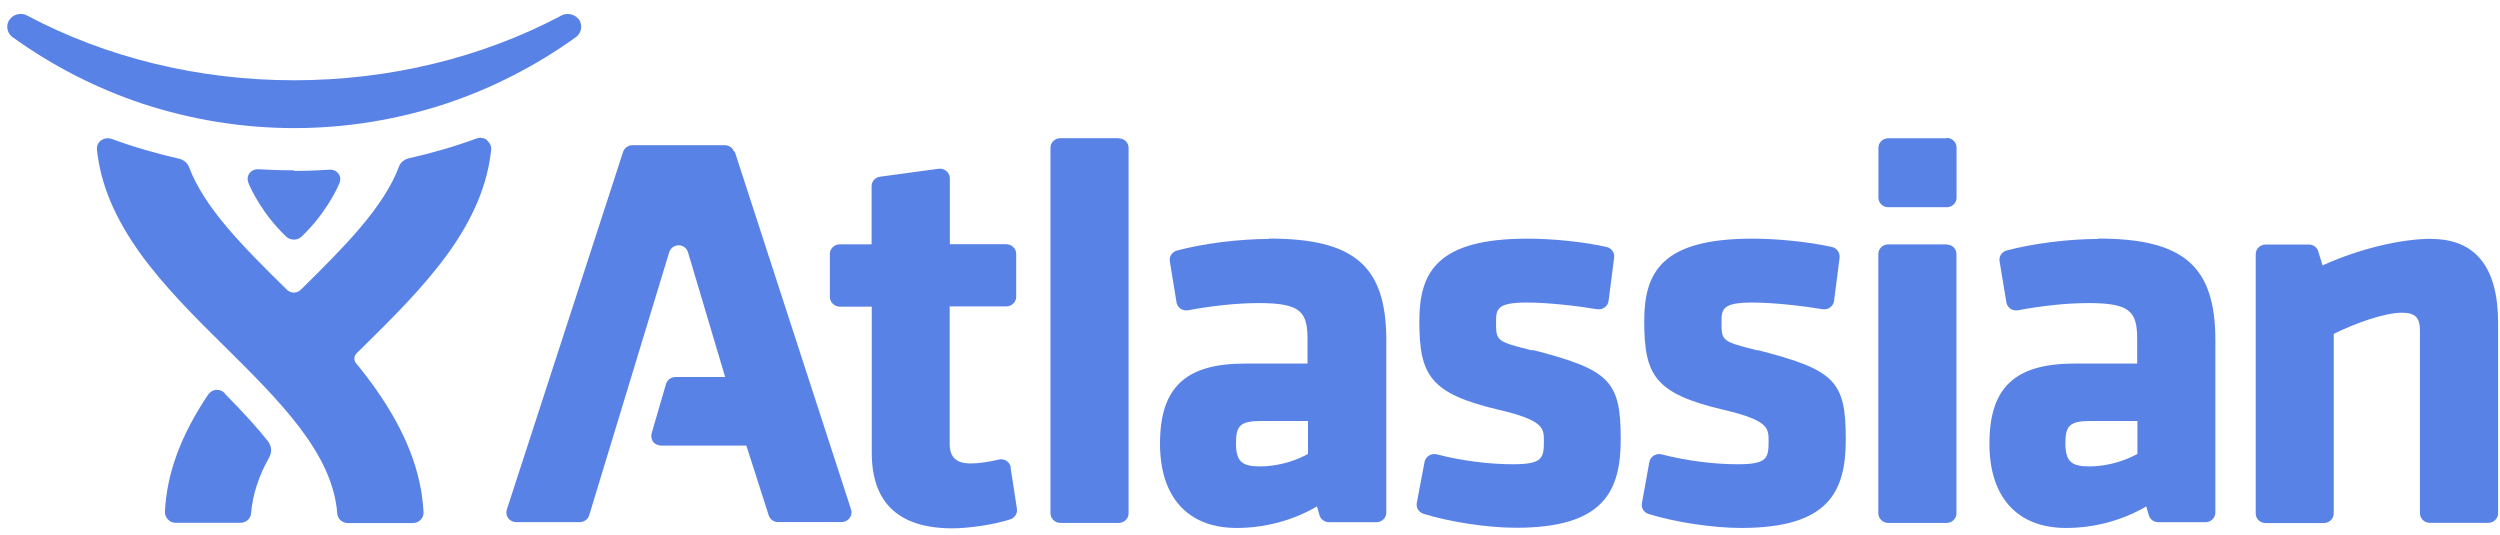
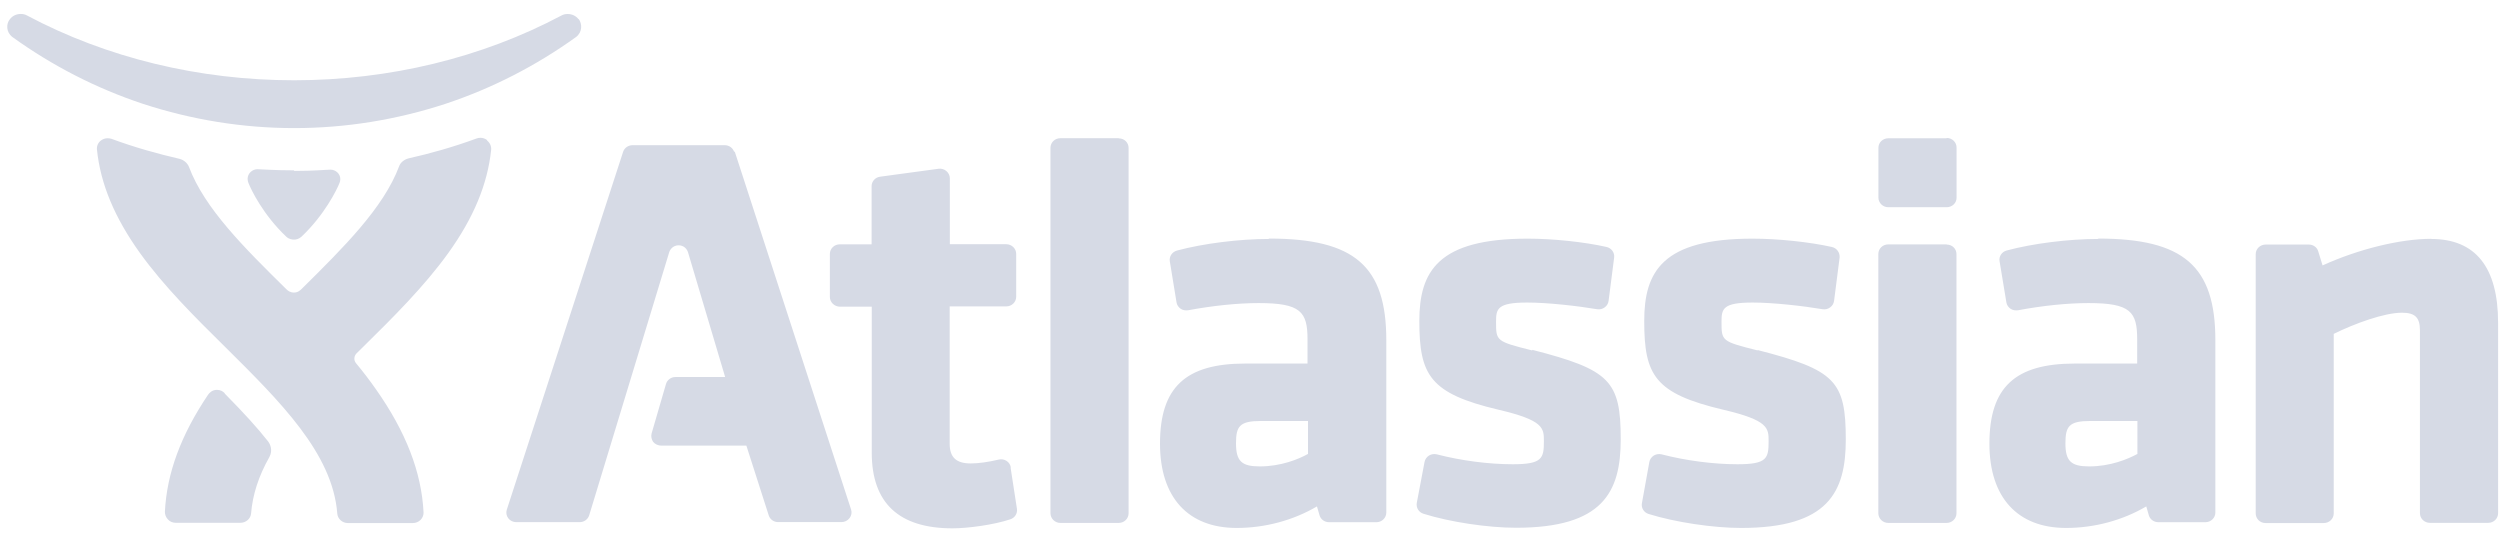
<svg xmlns="http://www.w3.org/2000/svg" width="117" height="25" viewBox="0 0 117 25" fill="none">
-   <path fill-rule="evenodd" clip-rule="evenodd" d="M82.261 16.401C80.567 15.976 80.567 15.959 80.567 15.057C80.567 14.449 80.629 14.159 82.025 14.159C82.983 14.159 84.393 14.318 85.3 14.472C85.424 14.49 85.551 14.463 85.653 14.384C85.755 14.313 85.821 14.198 85.835 14.074L86.094 12.053C86.112 11.823 85.966 11.611 85.73 11.558C84.673 11.323 83.216 11.169 82.014 11.169C77.806 11.169 76.95 12.708 76.95 15.02C76.95 17.56 77.433 18.416 80.651 19.176C82.771 19.671 82.771 20.038 82.771 20.648C82.771 21.45 82.699 21.727 81.314 21.727C80.196 21.727 78.903 21.559 77.766 21.264C77.638 21.234 77.511 21.253 77.401 21.317C77.292 21.386 77.214 21.494 77.19 21.618L76.842 23.547C76.8 23.768 76.933 23.984 77.152 24.053C78.394 24.442 80.176 24.708 81.484 24.708C85.553 24.708 86.383 23.045 86.383 20.569C86.383 17.827 85.884 17.314 82.256 16.382L82.261 16.4V16.401ZM71.709 16.401C70.015 15.976 70.015 15.959 70.015 15.057C70.015 14.449 70.077 14.159 71.472 14.159C72.429 14.159 73.84 14.318 74.748 14.472C74.871 14.49 74.999 14.463 75.101 14.384C75.203 14.313 75.269 14.198 75.283 14.074L75.542 12.053C75.571 11.823 75.418 11.611 75.186 11.558C74.148 11.323 72.691 11.169 71.489 11.169C67.292 11.169 66.425 12.708 66.425 15.02C66.425 17.56 66.917 18.416 70.134 19.176C72.254 19.671 72.254 20.038 72.254 20.648C72.254 21.45 72.181 21.727 70.797 21.727C69.676 21.727 68.383 21.559 67.245 21.264C67.117 21.234 66.99 21.253 66.88 21.317C66.771 21.386 66.693 21.494 66.669 21.618L66.305 23.537C66.268 23.758 66.396 23.976 66.62 24.044C67.859 24.434 69.64 24.699 70.95 24.699C75.012 24.699 75.85 23.036 75.85 20.56C75.85 17.819 75.343 17.306 71.715 16.373L71.709 16.391V16.401ZM34.359 7.11C34.298 6.922 34.122 6.795 33.918 6.795H29.604C29.403 6.795 29.221 6.921 29.161 7.107L23.717 23.856C23.675 23.989 23.699 24.139 23.786 24.254C23.874 24.369 24.012 24.437 24.16 24.437H27.129C27.335 24.437 27.515 24.305 27.573 24.119L31.323 11.791C31.323 11.791 31.423 11.481 31.76 11.481C32.106 11.481 32.197 11.8 32.197 11.8L33.937 17.645H31.605C31.405 17.645 31.223 17.78 31.168 17.972L30.494 20.29C30.458 20.422 30.494 20.572 30.567 20.679C30.658 20.791 30.804 20.855 30.95 20.855H34.93L35.977 24.121C36.035 24.307 36.214 24.434 36.414 24.434H39.383C39.529 24.434 39.671 24.364 39.758 24.249C39.85 24.132 39.875 23.983 39.831 23.847L34.382 7.08L34.364 7.108L34.359 7.11ZM91.1 11.438H88.367C88.112 11.438 87.906 11.639 87.906 11.886V24.02C87.906 24.267 88.114 24.473 88.369 24.473H91.101C91.356 24.473 91.563 24.272 91.563 24.021V11.891C91.563 11.643 91.363 11.446 91.108 11.446L91.099 11.439L91.1 11.438ZM52.355 6.468H49.623C49.368 6.468 49.162 6.669 49.162 6.916V24.02C49.162 24.267 49.37 24.473 49.625 24.473H52.357C52.612 24.473 52.818 24.272 52.818 24.021V6.921C52.818 6.673 52.618 6.476 52.363 6.476L52.355 6.469V6.468ZM113.778 11.177C112.334 11.177 110.362 11.662 108.696 12.422L108.495 11.768C108.441 11.573 108.258 11.445 108.053 11.445H106.032C105.777 11.445 105.567 11.646 105.567 11.893V24.027C105.567 24.274 105.767 24.478 106.022 24.478H108.755C109.01 24.478 109.219 24.278 109.219 24.027V15.625C110.203 15.139 111.587 14.635 112.41 14.635C113.025 14.635 113.253 14.86 113.253 15.457V24.018C113.253 24.269 113.463 24.469 113.718 24.469H116.45C116.705 24.469 116.911 24.269 116.911 24.018V15.11C116.911 12.505 115.854 11.183 113.776 11.183H113.774L113.778 11.177ZM10.506 18.391C10.433 18.32 10.329 18.245 10.15 18.245C9.923 18.245 9.79 18.397 9.739 18.471C8.464 20.364 7.808 22.15 7.717 23.945C7.714 24.078 7.765 24.211 7.858 24.308C7.949 24.414 8.086 24.467 8.222 24.467H11.25C11.514 24.467 11.732 24.273 11.751 24.025C11.823 23.158 12.097 22.292 12.607 21.39C12.78 21.071 12.643 20.779 12.543 20.653C12.042 20.016 11.429 19.344 10.518 18.419L10.515 18.401L10.506 18.391ZM61.214 19.682V21.245C60.768 21.492 59.949 21.828 58.956 21.828C58.109 21.828 57.845 21.581 57.845 20.749C57.845 19.953 58.008 19.702 59.01 19.702H61.214V19.683V19.682ZM100.031 19.682V21.245C99.576 21.492 98.756 21.828 97.773 21.828C96.926 21.828 96.662 21.581 96.662 20.749C96.662 19.953 96.826 19.702 97.827 19.702H100.031V19.683V19.682ZM47.307 21.88C47.289 21.752 47.216 21.641 47.107 21.57C46.997 21.499 46.868 21.478 46.74 21.508C46.249 21.625 45.793 21.689 45.429 21.689C44.755 21.689 44.445 21.405 44.445 20.769V14.339H47.096C47.351 14.339 47.558 14.136 47.558 13.888V11.881C47.558 11.633 47.349 11.43 47.094 11.43H44.453V8.344C44.453 8.212 44.391 8.091 44.289 8.004C44.188 7.918 44.052 7.88 43.924 7.898L41.192 8.269C40.963 8.298 40.791 8.488 40.791 8.711V11.435H39.3C39.045 11.435 38.838 11.636 38.838 11.884V13.9C38.838 14.148 39.056 14.353 39.311 14.353H40.798V21.189C40.798 23.539 42.067 24.726 44.574 24.726C45.284 24.726 46.497 24.567 47.288 24.302C47.497 24.231 47.627 24.025 47.592 23.807L47.296 21.887L47.305 21.874L47.307 21.88ZM59.383 11.183C57.998 11.183 56.315 11.395 55.093 11.723C54.856 11.784 54.711 12.001 54.747 12.227L55.062 14.155C55.08 14.272 55.153 14.378 55.254 14.449C55.355 14.52 55.483 14.538 55.607 14.52C56.742 14.308 57.915 14.184 58.907 14.184C60.875 14.184 61.192 14.591 61.192 15.882V17.014H58.277C55.483 17.014 54.288 18.128 54.288 20.764C54.288 23.275 55.599 24.708 57.877 24.708C59.201 24.708 60.523 24.354 61.634 23.7L61.753 24.112C61.807 24.306 61.989 24.439 62.199 24.439H64.418C64.673 24.439 64.879 24.235 64.879 23.988V15.922C64.879 12.456 63.394 11.165 59.396 11.165L59.379 11.173L59.383 11.183ZM98.194 11.183C96.809 11.183 95.133 11.395 93.913 11.723C93.685 11.784 93.54 12.001 93.58 12.227L93.899 14.155C93.917 14.272 93.99 14.378 94.091 14.449C94.194 14.52 94.322 14.538 94.446 14.52C95.575 14.308 96.741 14.184 97.743 14.184C99.71 14.184 100.02 14.591 100.02 15.882V17.014H97.105C94.3 17.014 93.105 18.128 93.105 20.764C93.105 23.275 94.414 24.708 96.693 24.708C98.017 24.708 99.335 24.354 100.446 23.7L100.564 24.112C100.619 24.306 100.801 24.439 101.01 24.439H103.215C103.47 24.439 103.679 24.235 103.679 23.988V15.922C103.679 12.456 102.194 11.165 98.196 11.165L98.201 11.173L98.194 11.183ZM22.788 6.549C22.697 6.483 22.592 6.449 22.485 6.449C22.412 6.449 22.357 6.46 22.303 6.481C21.21 6.883 20.117 7.189 19.115 7.413C18.915 7.466 18.736 7.608 18.678 7.785C17.949 9.73 16.073 11.587 14.124 13.515C14.051 13.586 13.942 13.692 13.76 13.692C13.578 13.692 13.468 13.604 13.395 13.528C11.428 11.591 9.57 9.751 8.842 7.806C8.769 7.629 8.605 7.487 8.404 7.434C7.403 7.204 6.291 6.895 5.217 6.497C5.162 6.479 5.093 6.47 5.035 6.47C4.925 6.47 4.82 6.506 4.73 6.57C4.592 6.668 4.521 6.836 4.537 6.995C4.701 8.61 5.366 10.187 6.55 11.841C7.67 13.398 9.118 14.839 10.53 16.231C13.117 18.796 15.567 21.219 15.784 24.031C15.802 24.282 16.02 24.479 16.279 24.479H19.321C19.457 24.479 19.59 24.426 19.685 24.328C19.78 24.231 19.831 24.102 19.822 23.969C19.725 22.092 18.997 20.211 17.594 18.218C17.303 17.803 16.993 17.396 16.662 16.998C16.529 16.839 16.586 16.635 16.688 16.536L16.997 16.232C18.407 14.844 19.857 13.402 20.978 11.846C22.162 10.196 22.817 8.626 22.986 7.013C23.004 6.849 22.927 6.676 22.793 6.577L22.802 6.563L22.788 6.549ZM13.772 7.999C14.725 7.999 15.279 7.94 15.472 7.94C15.691 7.94 15.927 8.117 15.927 8.382C15.927 8.453 15.909 8.506 15.891 8.559C15.763 8.885 15.181 10.066 14.106 11.08C13.978 11.193 13.851 11.214 13.76 11.214C13.669 11.214 13.523 11.193 13.401 11.08C12.326 10.066 11.751 8.886 11.625 8.556C11.607 8.503 11.588 8.45 11.588 8.37C11.588 8.114 11.812 7.919 12.047 7.919C12.242 7.919 12.794 7.972 13.749 7.972H13.752L13.771 7.99L13.772 7.999ZM91.098 6.472H88.373C88.118 6.472 87.91 6.667 87.91 6.914V9.249C87.91 9.497 88.118 9.698 88.373 9.698H91.105C91.36 9.698 91.567 9.504 91.567 9.256V6.903C91.567 6.655 91.36 6.456 91.105 6.456L91.098 6.477V6.472ZM27.078 0.902C26.957 0.743 26.768 0.655 26.568 0.655C26.465 0.655 26.363 0.676 26.276 0.726C22.542 2.707 18.219 3.755 13.767 3.757C9.317 3.757 4.993 2.707 1.262 0.724C1.171 0.671 1.071 0.653 0.971 0.653C0.77 0.653 0.579 0.742 0.461 0.901C0.284 1.113 0.279 1.502 0.579 1.732C2.446 3.076 4.506 4.137 6.699 4.863C8.976 5.606 11.352 5.995 13.767 5.995C16.184 5.995 18.561 5.606 20.835 4.863C23.029 4.137 25.09 3.076 26.96 1.732C27.261 1.502 27.252 1.113 27.079 0.883V0.902H27.078Z" fill="#5982E7" />
+   <path fill-rule="evenodd" clip-rule="evenodd" d="M82.261 16.401C80.567 15.976 80.567 15.959 80.567 15.057C80.567 14.449 80.629 14.159 82.025 14.159C82.983 14.159 84.393 14.318 85.3 14.472C85.424 14.49 85.551 14.463 85.653 14.384C85.755 14.313 85.821 14.198 85.835 14.074L86.094 12.053C86.112 11.823 85.966 11.611 85.73 11.558C84.673 11.323 83.216 11.169 82.014 11.169C77.806 11.169 76.95 12.708 76.95 15.02C76.95 17.56 77.433 18.416 80.651 19.176C82.771 19.671 82.771 20.038 82.771 20.648C82.771 21.45 82.699 21.727 81.314 21.727C80.196 21.727 78.903 21.559 77.766 21.264C77.638 21.234 77.511 21.253 77.401 21.317C77.292 21.386 77.214 21.494 77.19 21.618L76.842 23.547C76.8 23.768 76.933 23.984 77.152 24.053C78.394 24.442 80.176 24.708 81.484 24.708C85.553 24.708 86.383 23.045 86.383 20.569C86.383 17.827 85.884 17.314 82.256 16.382L82.261 16.4V16.401ZM71.709 16.401C70.015 15.976 70.015 15.959 70.015 15.057C70.015 14.449 70.077 14.159 71.472 14.159C72.429 14.159 73.84 14.318 74.748 14.472C74.871 14.49 74.999 14.463 75.101 14.384C75.203 14.313 75.269 14.198 75.283 14.074L75.542 12.053C75.571 11.823 75.418 11.611 75.186 11.558C74.148 11.323 72.691 11.169 71.489 11.169C67.292 11.169 66.425 12.708 66.425 15.02C66.425 17.56 66.917 18.416 70.134 19.176C72.254 19.671 72.254 20.038 72.254 20.648C72.254 21.45 72.181 21.727 70.797 21.727C69.676 21.727 68.383 21.559 67.245 21.264C67.117 21.234 66.99 21.253 66.88 21.317C66.771 21.386 66.693 21.494 66.669 21.618L66.305 23.537C66.268 23.758 66.396 23.976 66.62 24.044C67.859 24.434 69.64 24.699 70.95 24.699C75.012 24.699 75.85 23.036 75.85 20.56C75.85 17.819 75.343 17.306 71.715 16.373L71.709 16.391V16.401ZM34.359 7.11C34.298 6.922 34.122 6.795 33.918 6.795H29.604C29.403 6.795 29.221 6.921 29.161 7.107L23.717 23.856C23.675 23.989 23.699 24.139 23.786 24.254C23.874 24.369 24.012 24.437 24.16 24.437H27.129C27.335 24.437 27.515 24.304 27.573 24.119L31.323 11.791C31.323 11.791 31.423 11.481 31.76 11.481C32.106 11.481 32.197 11.8 32.197 11.8L33.937 17.645H31.605C31.405 17.645 31.223 17.78 31.168 17.972L30.494 20.289C30.458 20.422 30.494 20.572 30.567 20.679C30.658 20.791 30.804 20.855 30.95 20.855H34.93L35.977 24.121C36.035 24.307 36.214 24.434 36.414 24.434H39.383C39.529 24.434 39.671 24.364 39.758 24.249C39.85 24.132 39.875 23.983 39.831 23.847L34.382 7.08L34.364 7.108L34.359 7.11ZM91.1 11.438H88.367C88.112 11.438 87.906 11.639 87.906 11.886V24.02C87.906 24.267 88.114 24.473 88.369 24.473H91.101C91.356 24.473 91.563 24.272 91.563 24.021V11.891C91.563 11.643 91.363 11.446 91.108 11.446L91.099 11.439L91.1 11.438ZM52.355 6.468H49.623C49.368 6.468 49.162 6.668 49.162 6.916V24.02C49.162 24.267 49.37 24.473 49.625 24.473H52.357C52.612 24.473 52.818 24.272 52.818 24.021V6.921C52.818 6.673 52.618 6.476 52.363 6.476L52.355 6.469V6.468ZM113.778 11.177C112.334 11.177 110.362 11.662 108.696 12.422L108.495 11.768C108.441 11.573 108.258 11.445 108.053 11.445H106.032C105.777 11.445 105.567 11.646 105.567 11.893V24.027C105.567 24.274 105.767 24.478 106.022 24.478H108.755C109.01 24.478 109.219 24.278 109.219 24.027V15.625C110.203 15.139 111.587 14.635 112.41 14.635C113.025 14.635 113.253 14.86 113.253 15.457V24.018C113.253 24.269 113.463 24.469 113.718 24.469H116.45C116.705 24.469 116.911 24.269 116.911 24.018V15.11C116.911 12.505 115.854 11.183 113.776 11.183H113.774L113.778 11.177ZM10.506 18.391C10.433 18.32 10.329 18.245 10.15 18.245C9.923 18.245 9.79 18.397 9.739 18.471C8.464 20.364 7.808 22.15 7.717 23.945C7.714 24.078 7.765 24.211 7.858 24.308C7.949 24.414 8.086 24.467 8.222 24.467H11.25C11.514 24.467 11.732 24.273 11.751 24.025C11.823 23.158 12.097 22.292 12.607 21.39C12.78 21.071 12.643 20.779 12.543 20.653C12.042 20.016 11.429 19.344 10.518 18.419L10.515 18.401L10.506 18.391ZM61.214 19.682V21.244C60.768 21.492 59.949 21.828 58.956 21.828C58.109 21.828 57.845 21.581 57.845 20.749C57.845 19.953 58.008 19.702 59.01 19.702H61.214V19.683V19.682ZM100.031 19.682V21.244C99.576 21.492 98.756 21.828 97.773 21.828C96.926 21.828 96.662 21.581 96.662 20.749C96.662 19.953 96.826 19.702 97.827 19.702H100.031V19.683V19.682ZM47.307 21.88C47.289 21.752 47.216 21.641 47.107 21.57C46.997 21.499 46.868 21.478 46.74 21.508C46.249 21.625 45.793 21.689 45.429 21.689C44.755 21.689 44.445 21.405 44.445 20.769V14.339H47.096C47.351 14.339 47.558 14.136 47.558 13.888V11.881C47.558 11.633 47.349 11.43 47.094 11.43H44.453V8.344C44.453 8.212 44.391 8.091 44.289 8.004C44.188 7.918 44.052 7.88 43.924 7.898L41.192 8.269C40.963 8.298 40.791 8.488 40.791 8.711V11.435H39.3C39.045 11.435 38.838 11.636 38.838 11.884V13.9C38.838 14.148 39.056 14.353 39.311 14.353H40.798V21.189C40.798 23.539 42.067 24.726 44.574 24.726C45.284 24.726 46.497 24.567 47.288 24.302C47.497 24.231 47.627 24.025 47.592 23.806L47.296 21.887L47.305 21.874L47.307 21.88ZM59.383 11.183C57.998 11.183 56.315 11.395 55.093 11.723C54.856 11.784 54.711 12.001 54.747 12.227L55.062 14.155C55.08 14.272 55.153 14.378 55.254 14.449C55.355 14.52 55.483 14.537 55.607 14.52C56.742 14.308 57.915 14.184 58.907 14.184C60.875 14.184 61.192 14.591 61.192 15.882V17.014H58.277C55.483 17.014 54.288 18.128 54.288 20.764C54.288 23.275 55.599 24.708 57.877 24.708C59.201 24.708 60.523 24.354 61.634 23.7L61.753 24.112C61.807 24.306 61.989 24.439 62.199 24.439H64.418C64.673 24.439 64.879 24.235 64.879 23.988V15.922C64.879 12.456 63.394 11.165 59.396 11.165L59.379 11.173L59.383 11.183ZM98.194 11.183C96.809 11.183 95.133 11.395 93.913 11.723C93.685 11.784 93.539 12.001 93.58 12.227L93.899 14.155C93.917 14.272 93.99 14.378 94.091 14.449C94.194 14.52 94.322 14.537 94.446 14.52C95.575 14.308 96.741 14.184 97.743 14.184C99.71 14.184 100.02 14.591 100.02 15.882V17.014H97.105C94.3 17.014 93.105 18.128 93.105 20.764C93.105 23.275 94.414 24.708 96.693 24.708C98.017 24.708 99.335 24.354 100.446 23.7L100.564 24.112C100.619 24.306 100.801 24.439 101.01 24.439H103.215C103.47 24.439 103.679 24.235 103.679 23.988V15.922C103.679 12.456 102.194 11.165 98.196 11.165L98.201 11.173L98.194 11.183ZM22.788 6.549C22.697 6.483 22.592 6.449 22.485 6.449C22.412 6.449 22.357 6.46 22.303 6.481C21.21 6.883 20.117 7.189 19.115 7.413C18.915 7.466 18.736 7.608 18.678 7.785C17.949 9.73 16.073 11.587 14.124 13.515C14.051 13.586 13.942 13.692 13.76 13.692C13.578 13.692 13.468 13.604 13.395 13.528C11.428 11.591 9.57 9.751 8.842 7.806C8.769 7.629 8.605 7.487 8.404 7.434C7.403 7.204 6.291 6.895 5.217 6.497C5.162 6.479 5.093 6.47 5.035 6.47C4.925 6.47 4.82 6.506 4.73 6.57C4.592 6.668 4.521 6.836 4.537 6.995C4.701 8.61 5.366 10.187 6.55 11.841C7.67 13.398 9.118 14.839 10.53 16.231C13.117 18.796 15.567 21.219 15.784 24.031C15.802 24.282 16.02 24.479 16.279 24.479H19.321C19.457 24.479 19.59 24.426 19.685 24.328C19.78 24.231 19.831 24.102 19.822 23.969C19.725 22.092 18.997 20.211 17.594 18.218C17.303 17.803 16.993 17.396 16.662 16.998C16.529 16.839 16.586 16.635 16.688 16.536L16.997 16.232C18.407 14.844 19.857 13.402 20.978 11.845C22.162 10.196 22.817 8.626 22.986 7.013C23.004 6.849 22.927 6.676 22.793 6.577L22.802 6.563L22.788 6.549ZM13.772 7.999C14.725 7.999 15.279 7.94 15.472 7.94C15.691 7.94 15.927 8.117 15.927 8.382C15.927 8.453 15.909 8.506 15.891 8.559C15.763 8.885 15.181 10.066 14.106 11.08C13.978 11.193 13.851 11.214 13.76 11.214C13.669 11.214 13.523 11.193 13.401 11.08C12.326 10.066 11.751 8.886 11.625 8.556C11.607 8.503 11.588 8.45 11.588 8.37C11.588 8.114 11.812 7.919 12.047 7.919C12.242 7.919 12.794 7.972 13.749 7.972H13.752L13.771 7.99L13.772 7.999ZM91.098 6.472H88.373C88.118 6.472 87.91 6.667 87.91 6.914V9.249C87.91 9.497 88.118 9.698 88.373 9.698H91.105C91.36 9.698 91.567 9.504 91.567 9.256V6.903C91.567 6.655 91.36 6.456 91.105 6.456L91.098 6.477V6.472ZM27.078 0.902C26.957 0.743 26.768 0.655 26.568 0.655C26.465 0.655 26.363 0.676 26.276 0.726C22.542 2.707 18.219 3.755 13.767 3.757C9.317 3.757 4.993 2.707 1.262 0.724C1.171 0.671 1.071 0.653 0.971 0.653C0.77 0.653 0.579 0.741 0.461 0.901C0.284 1.113 0.279 1.502 0.579 1.732C2.446 3.076 4.506 4.137 6.699 4.863C8.976 5.605 11.352 5.995 13.767 5.995C16.184 5.995 18.561 5.605 20.835 4.863C23.029 4.137 25.09 3.076 26.96 1.732C27.261 1.502 27.252 1.113 27.079 0.883V0.902H27.078Z" fill="#D6DAE5" />
</svg>
